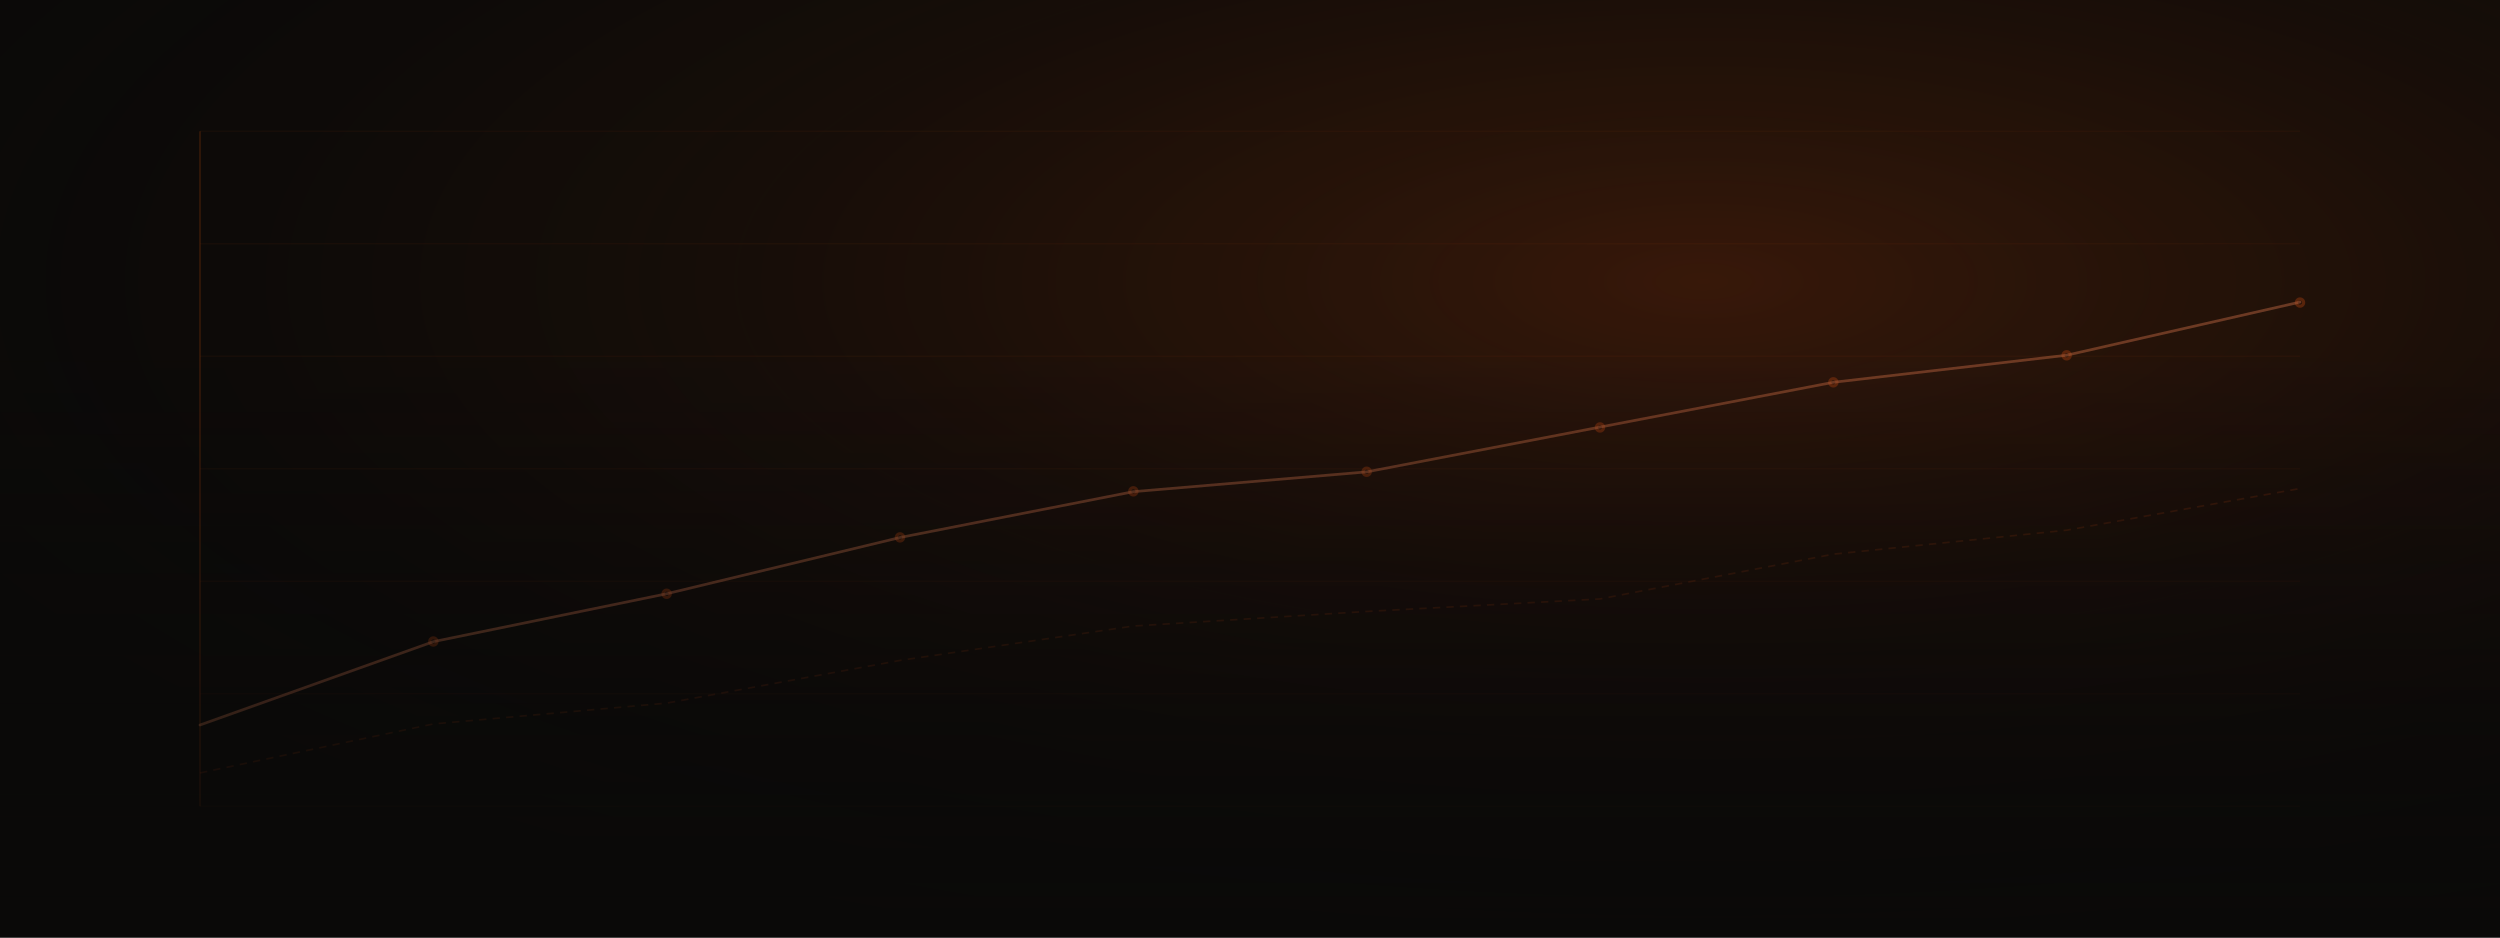
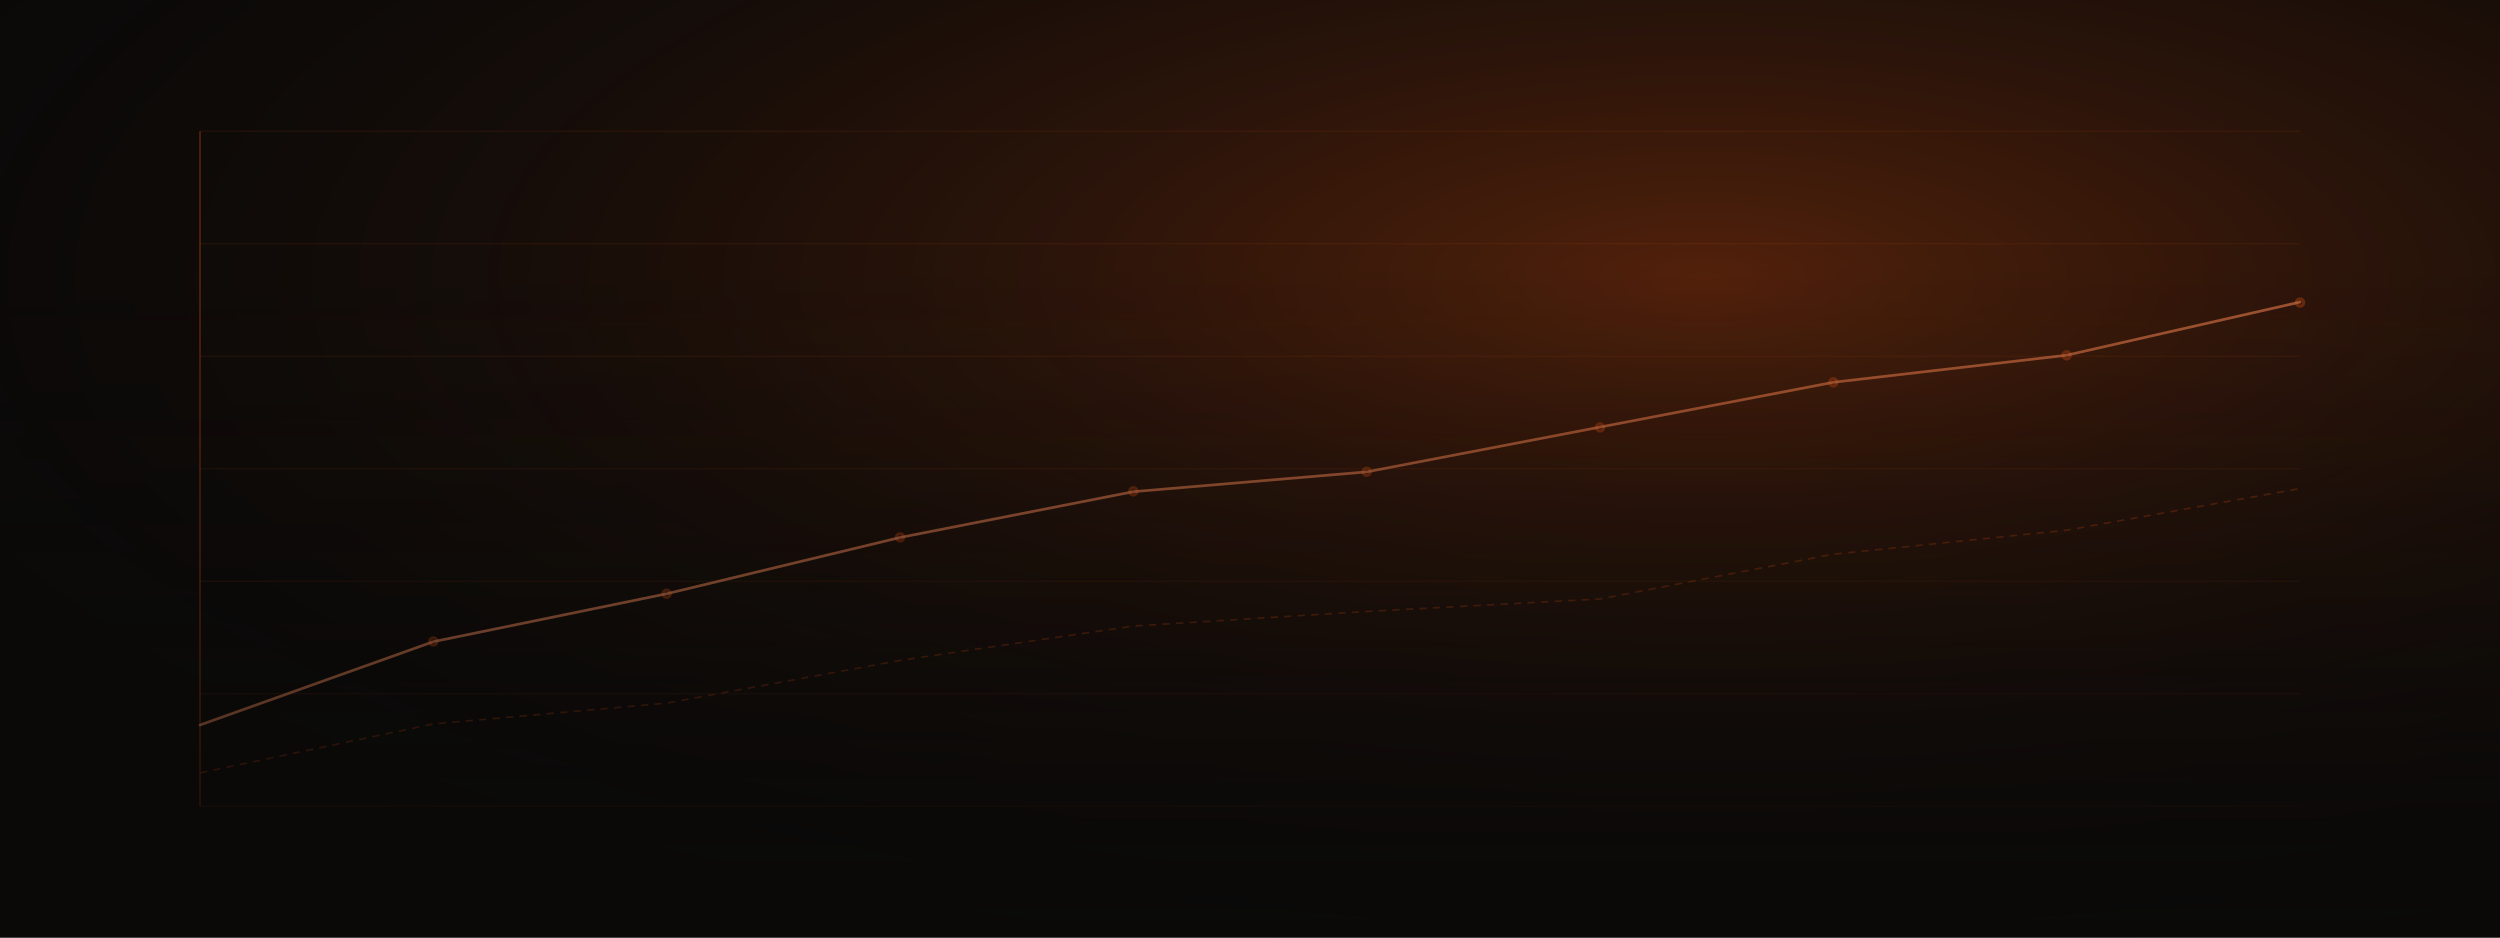
<svg xmlns="http://www.w3.org/2000/svg" viewBox="0 0 2400 900" width="2400" height="900" preserveAspectRatio="xMidYMid slice">
  <defs />
  <rect width="2400" height="900" fill="#0A0908" />
-   <line x1="192" y1="126" x2="2208" y2="126" stroke="#B8430F" stroke-width="1" stroke-opacity="0.1" />
-   <line x1="192" y1="234" x2="2208" y2="234" stroke="#B8430F" stroke-width="1" stroke-opacity="0.1" />
-   <line x1="192" y1="342" x2="2208" y2="342" stroke="#B8430F" stroke-width="1" stroke-opacity="0.1" />
-   <line x1="192" y1="450" x2="2208" y2="450" stroke="#B8430F" stroke-width="1" stroke-opacity="0.1" />
-   <line x1="192" y1="558" x2="2208" y2="558" stroke="#B8430F" stroke-width="1" stroke-opacity="0.1" />
-   <line x1="192" y1="666" x2="2208" y2="666" stroke="#B8430F" stroke-width="1" stroke-opacity="0.1" />
-   <line x1="192" y1="774" x2="2208" y2="774" stroke="#B8430F" stroke-width="1" stroke-opacity="0.1" />
-   <line x1="192" y1="126" x2="192" y2="774" stroke="#B8430F" stroke-width="1.6" stroke-opacity="0.3" />
+   <line x1="192" y1="126" x2="2208" y2="126" stroke="#B8430F" stroke-width="1" stroke-opacity="0.16" />
+   <line x1="192" y1="234" x2="2208" y2="234" stroke="#B8430F" stroke-width="1" stroke-opacity="0.16" />
+   <line x1="192" y1="342" x2="2208" y2="342" stroke="#B8430F" stroke-width="1" stroke-opacity="0.16" />
+   <line x1="192" y1="450" x2="2208" y2="450" stroke="#B8430F" stroke-width="1" stroke-opacity="0.16" />
+   <line x1="192" y1="558" x2="2208" y2="558" stroke="#B8430F" stroke-width="1" stroke-opacity="0.16" />
+   <line x1="192" y1="666" x2="2208" y2="666" stroke="#B8430F" stroke-width="1" stroke-opacity="0.16" />
+   <line x1="192" y1="774" x2="2208" y2="774" stroke="#B8430F" stroke-width="1" stroke-opacity="0.16" />
+   <line x1="192" y1="126" x2="192" y2="774" stroke="#B8430F" stroke-width="1.6" stroke-opacity="0.46" />
  <circle cx="416" cy="615.836" r="5" fill="#B8430F" opacity="0.5" />
  <circle cx="416" cy="615.836" r="2.0" fill="#0A0908" />
  <circle cx="640" cy="570.01" r="5" fill="#B8430F" opacity="0.5" />
  <circle cx="640" cy="570.01" r="2.0" fill="#0A0908" />
  <circle cx="864" cy="515.898" r="5" fill="#B8430F" opacity="0.5" />
  <circle cx="864" cy="515.898" r="2.0" fill="#0A0908" />
  <circle cx="1088" cy="471.677" r="5" fill="#B8430F" opacity="0.5" />
  <circle cx="1088" cy="471.677" r="2.0" fill="#0A0908" />
  <circle cx="1312" cy="452.885" r="5" fill="#B8430F" opacity="0.5" />
  <circle cx="1312" cy="452.885" r="2.0" fill="#0A0908" />
  <circle cx="1536" cy="410.348" r="5" fill="#B8430F" opacity="0.5" />
  <circle cx="1536" cy="410.348" r="2.0" fill="#0A0908" />
  <circle cx="1760" cy="367.046" r="5" fill="#B8430F" opacity="0.5" />
  <circle cx="1760" cy="367.046" r="2.0" fill="#0A0908" />
  <circle cx="1984" cy="341.107" r="5" fill="#B8430F" opacity="0.5" />
  <circle cx="1984" cy="341.107" r="2.0" fill="#0A0908" />
  <circle cx="2208" cy="290.459" r="5" fill="#B8430F" opacity="0.5" />
  <circle cx="2208" cy="290.459" r="2.0" fill="#0A0908" />
-   <path d="M192,696 L416,616 L416,616 L640,570 L640,570 L864,516 L864,516 L1088,472 L1088,472 L1312,453 L1312,453 L1536,410 L1536,410 L1760,367 L1760,367 L1984,341 L1984,341 L2208,290 L2208,290" fill="none" stroke="#F2895C" stroke-width="2.6" stroke-opacity="0.5" stroke-linejoin="round" stroke-linecap="round" />
-   <path d="M192,742 L416,695 L640,675 L864,634 L1088,601 L1312,587 L1536,575 L1760,532 L1984,509 L2208,469" fill="none" stroke="#B8430F" stroke-width="1.6" stroke-opacity="0.28" stroke-dasharray="7 6" />
+   <path d="M192,696 L416,616 L416,616 L640,570 L640,570 L864,516 L864,516 L1088,472 L1088,472 L1312,453 L1312,453 L1536,410 L1536,410 L1760,367 L1760,367 L1984,341 L1984,341 L2208,290 L2208,290" fill="none" stroke="#F2895C" stroke-width="2.6" stroke-opacity="0.7" stroke-linejoin="round" stroke-linecap="round" />
+   <path d="M192,742 L416,695 L640,675 L864,634 L1088,601 L1312,587 L1536,575 L1760,532 L1984,509 L2208,469" fill="none" stroke="#B8430F" stroke-width="1.6" stroke-opacity="0.43" stroke-dasharray="7 6" />
  <radialGradient id="bl" cx="0.68" cy="0.3" r="0.8">
-     <stop offset="0" stop-color="#B8430F" stop-opacity="0.32" />
+     <stop offset="0" stop-color="#B8430F" stop-opacity="0.42" />
    <stop offset="1" stop-color="#0A0908" stop-opacity="0" />
  </radialGradient>
  <rect width="2400" height="900" fill="url(#bl)" />
  <linearGradient id="vg2" x1="0" y1="1" x2="0" y2="0">
-     <stop offset="0" stop-color="#0A0908" stop-opacity="0.9" />
-     <stop offset="0.62" stop-color="#0A0908" stop-opacity="0.18" />
+     <stop offset="0" stop-color="#0A0908" stop-opacity="0.88" />
+     <stop offset="0.34" stop-color="#0A0908" stop-opacity="0.34" />
+     <stop offset="0.72" stop-color="#0A0908" stop-opacity="0" />
  </linearGradient>
  <rect width="2400" height="900" fill="url(#vg2)" />
</svg>
